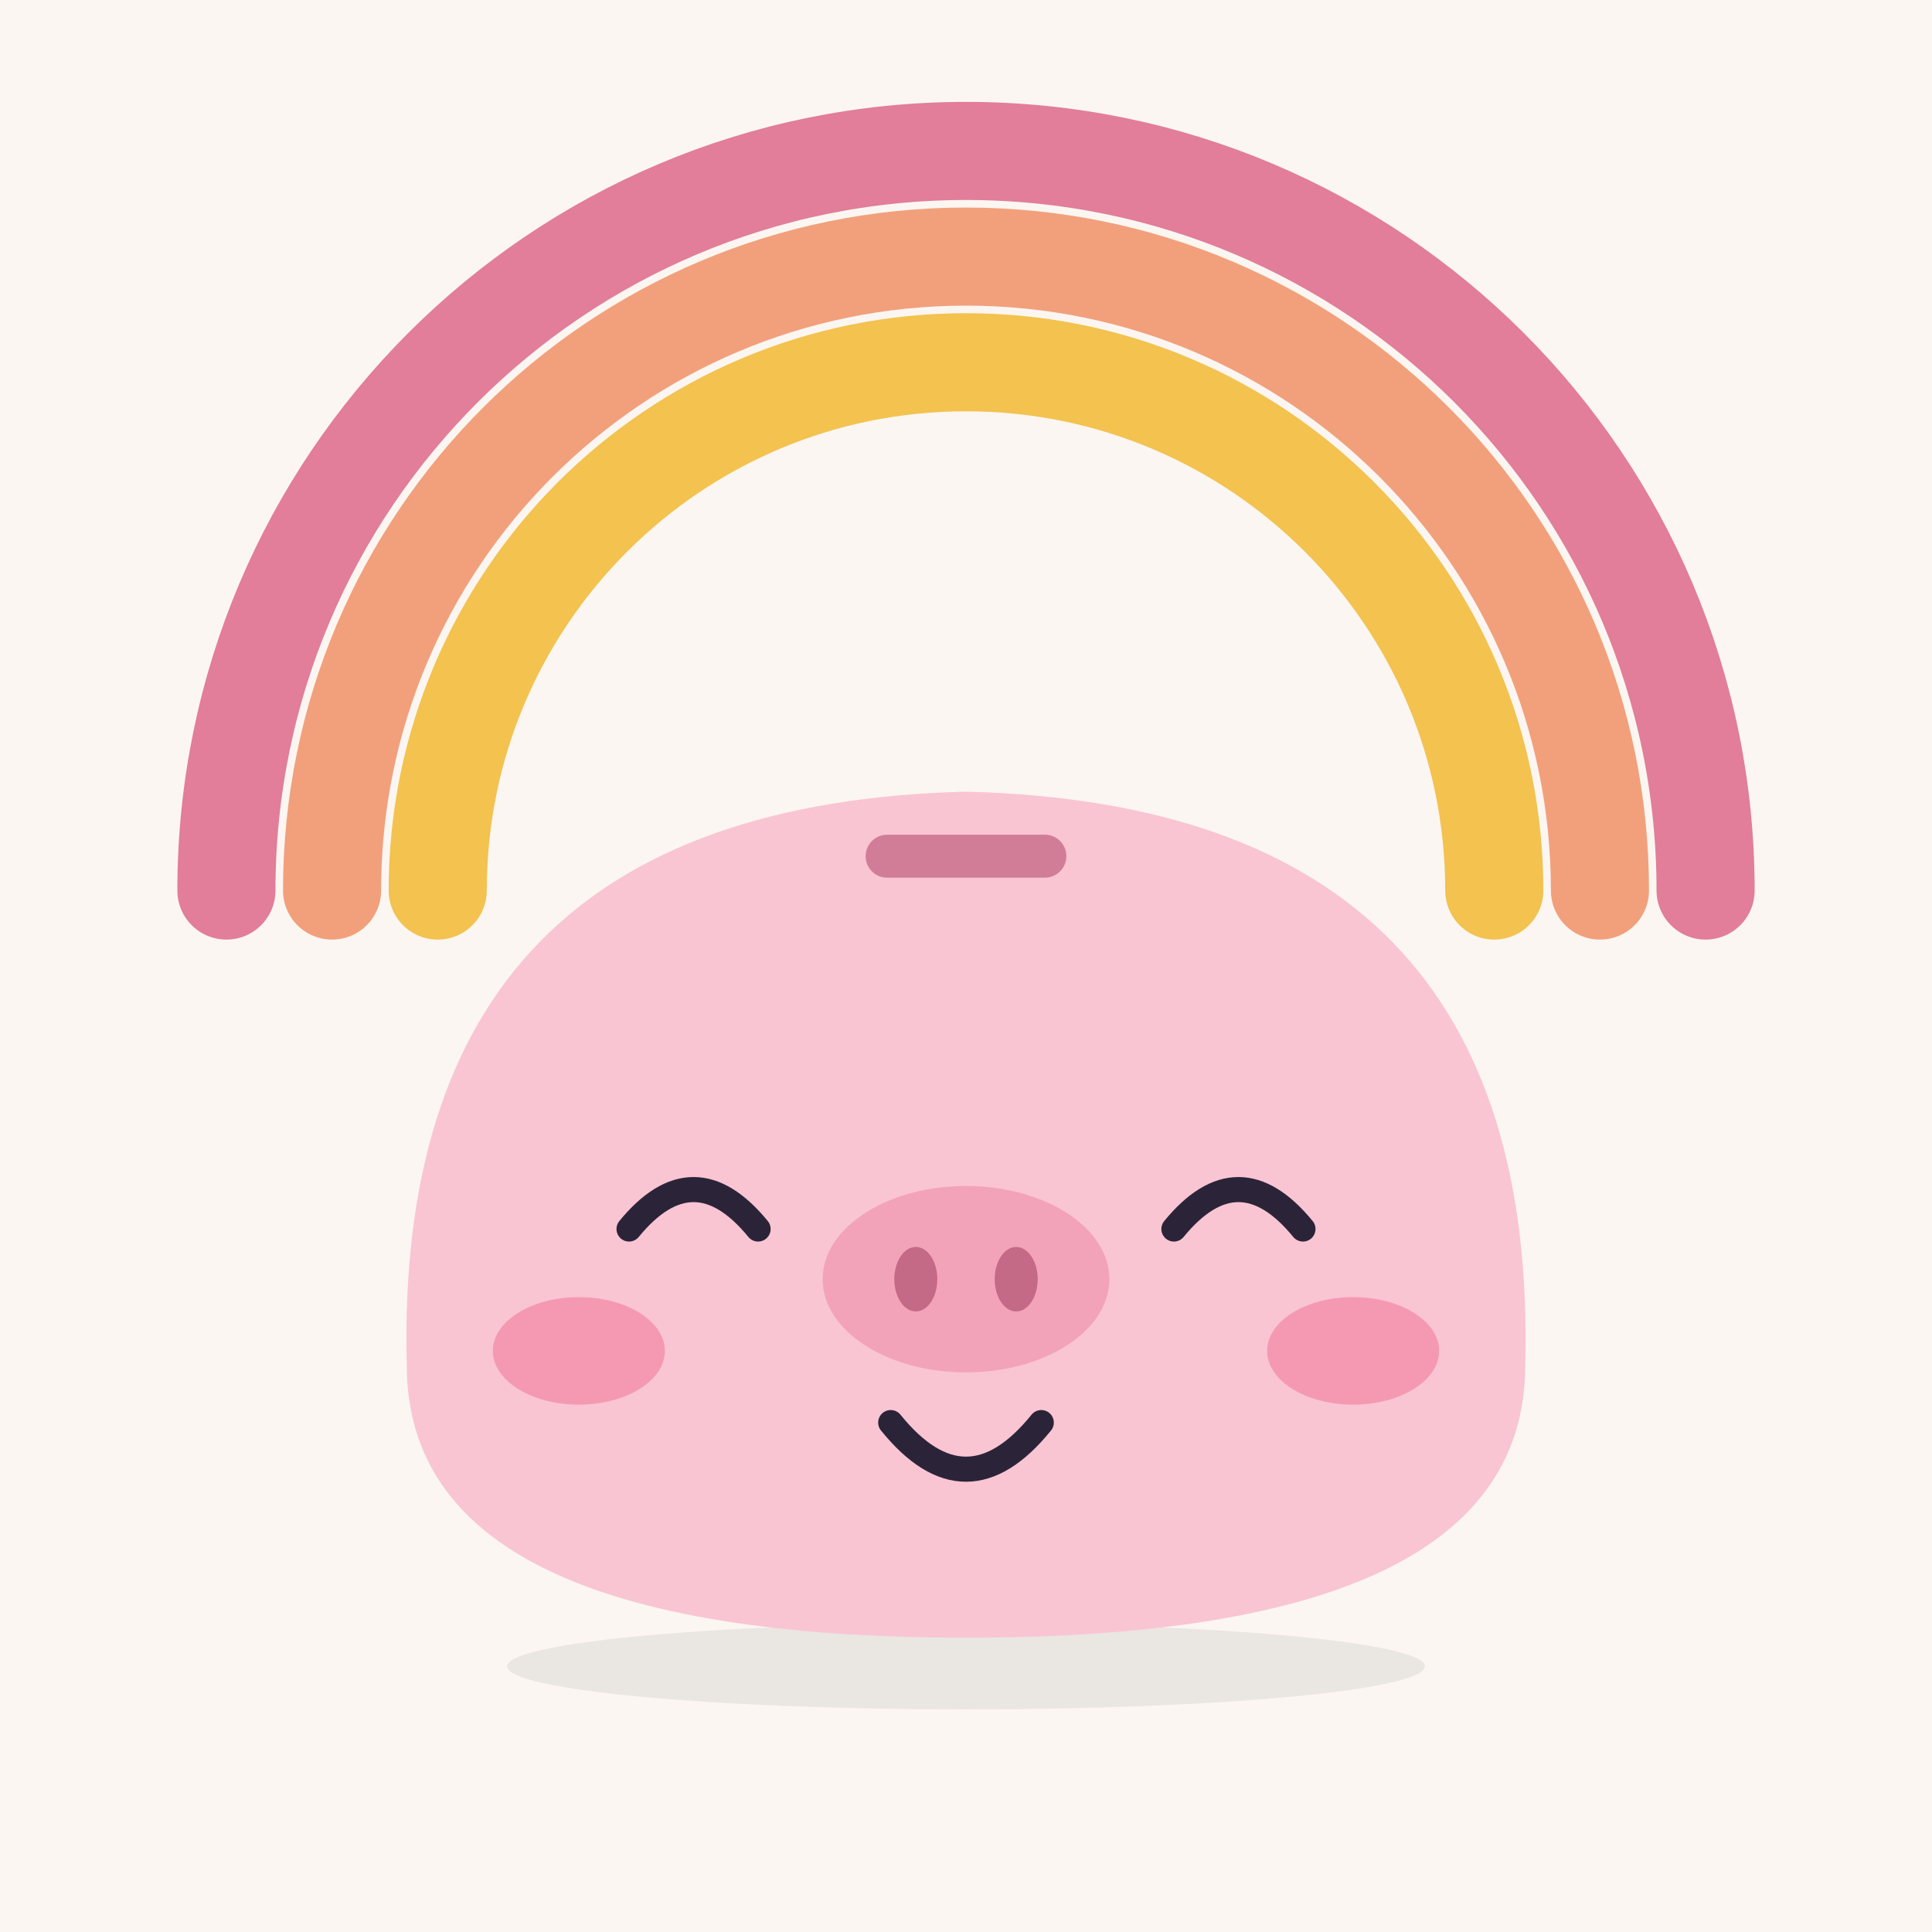
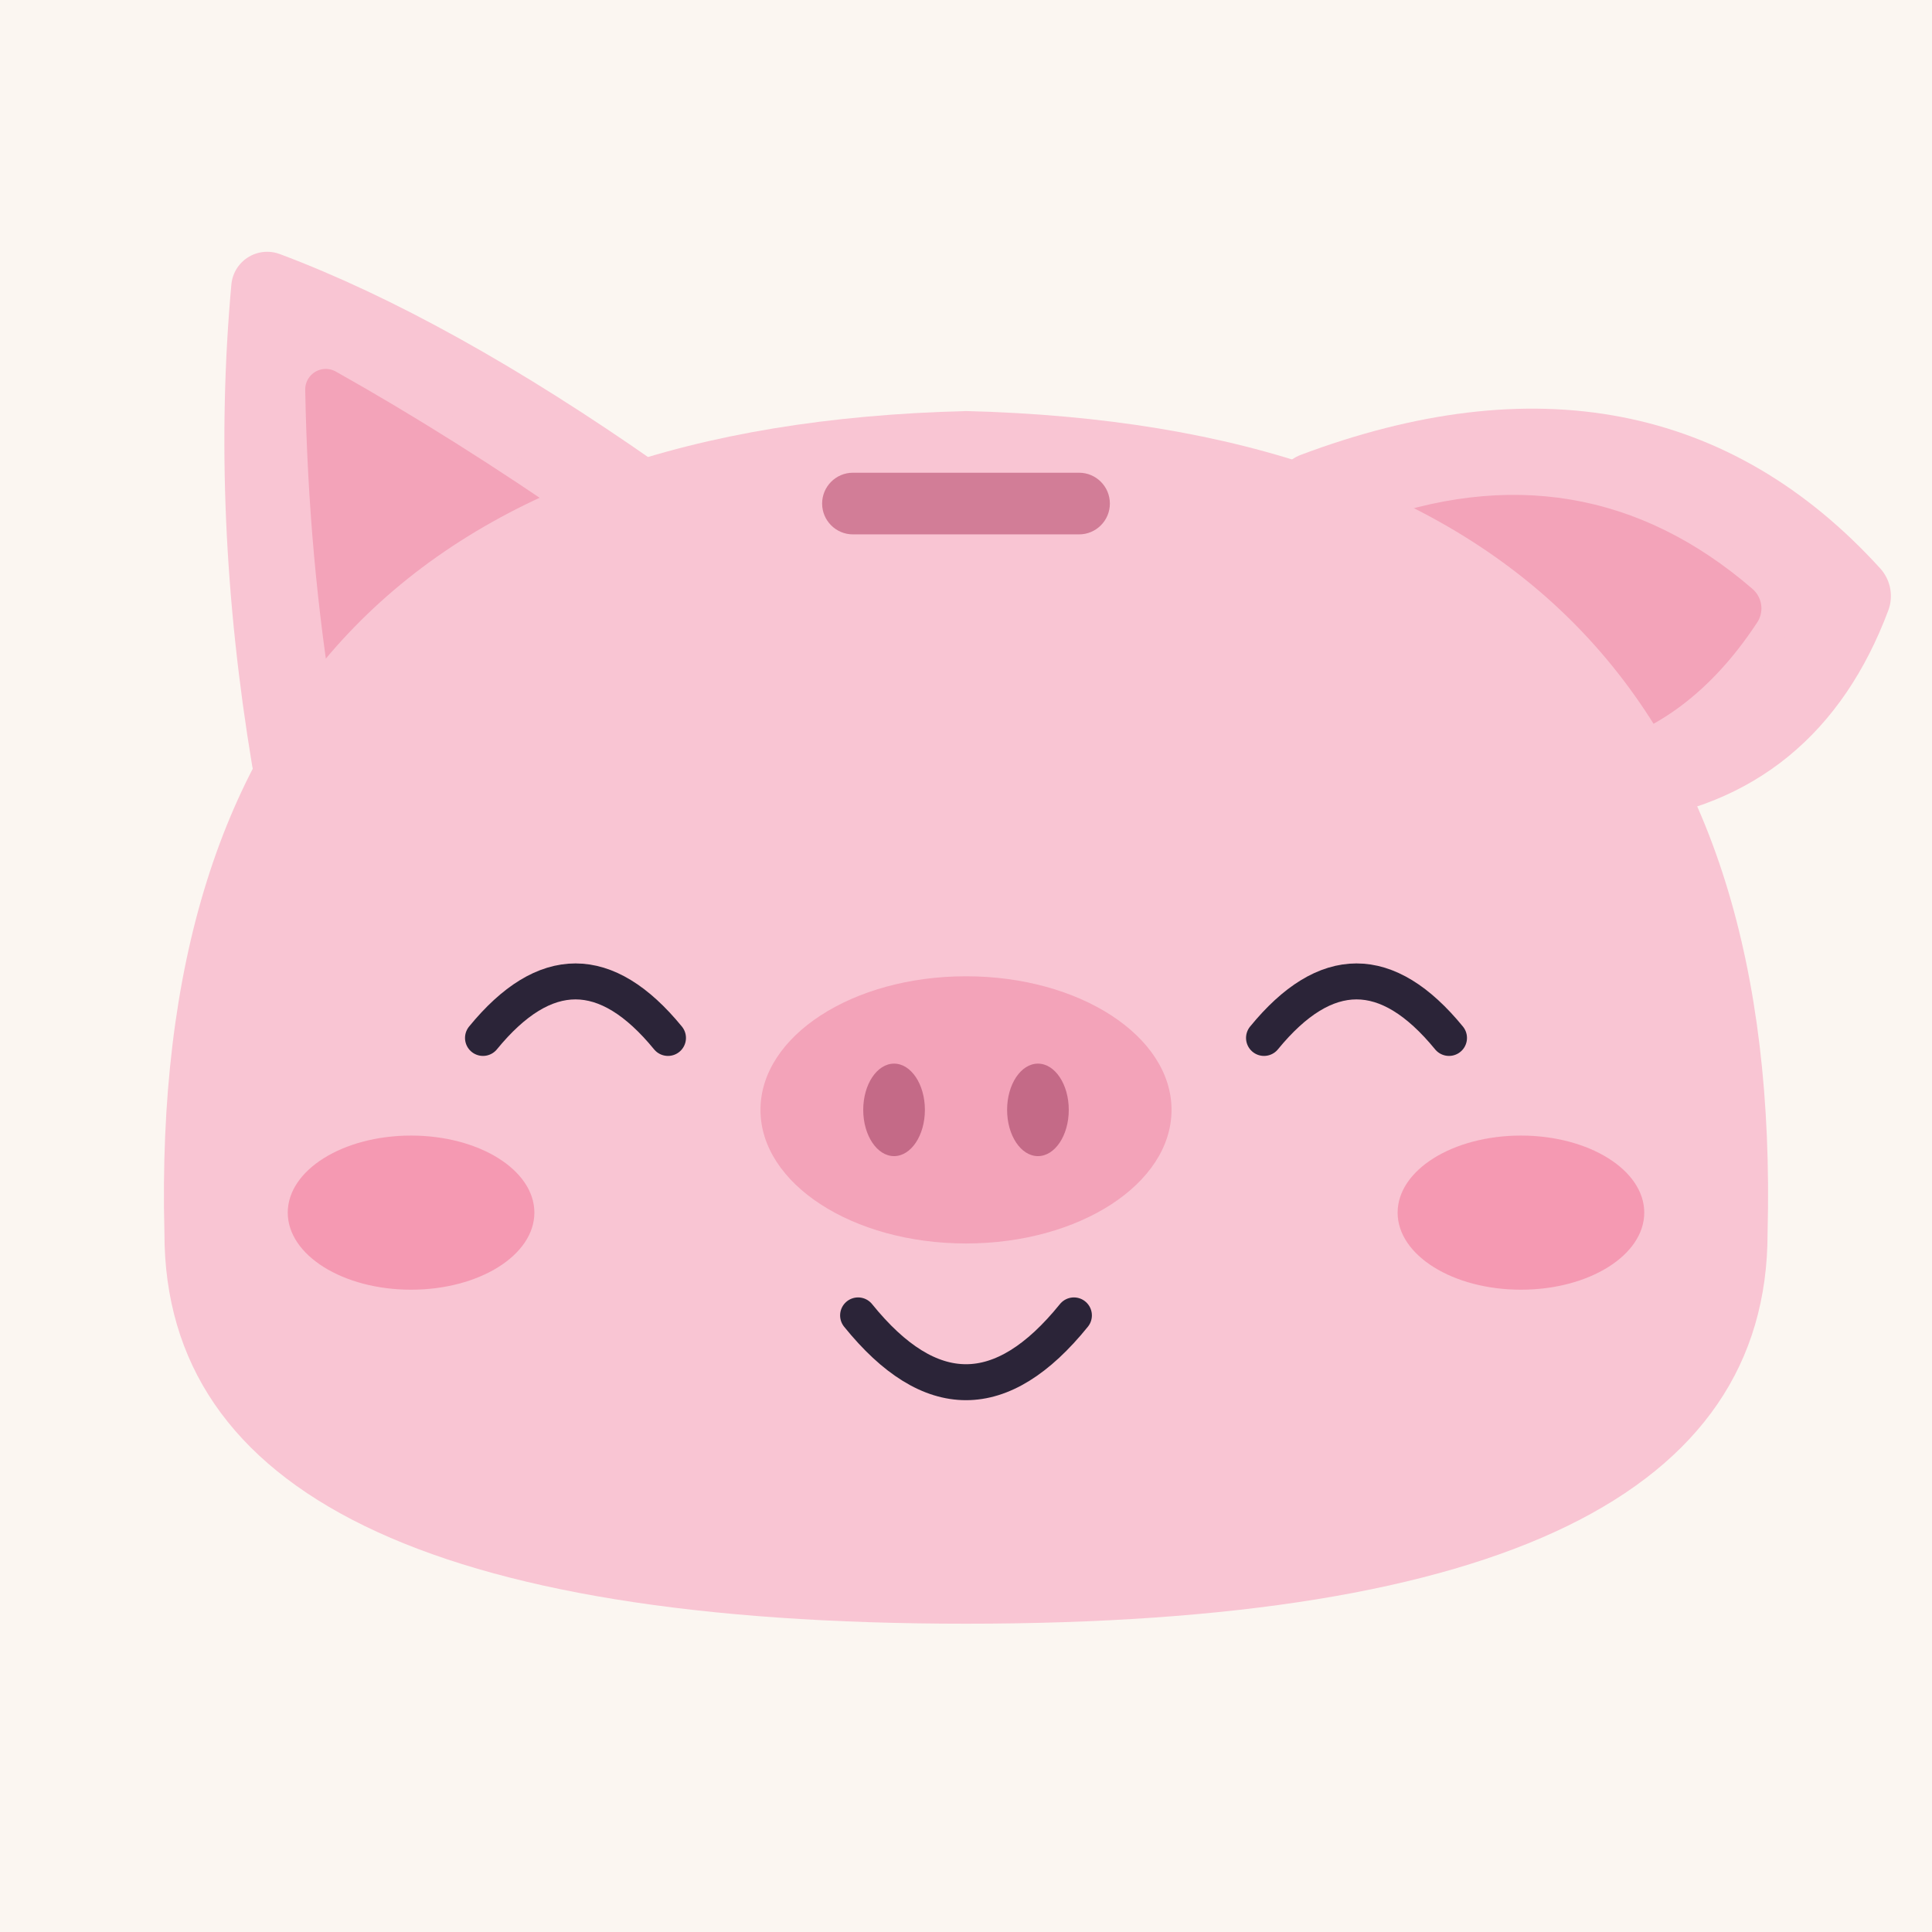
- <svg xmlns="http://www.w3.org/2000/svg" viewBox="0 0 512 512" width="512" height="512">
-   <rect x="0" y="0" width="512" height="512" fill="#FBF6F1" />
-   <path d="M60 236 A196 196 0 0 1 452 236" stroke="#E27D9A" stroke-width="26" stroke-linecap="round" fill="none" />
-   <path d="M88 236 A168 168 0 0 1 424 236" stroke="#F2A07B" stroke-width="26" stroke-linecap="round" fill="none" />
-   <path d="M116 236 A140 140 0 0 1 396 236" stroke="#F3C24F" stroke-width="26" stroke-linecap="round" fill="none" />
-   <g transform="translate(66,92) scale(1.9)">
-     <ellipse cx="100" cy="184" rx="64" ry="6" fill="#2B2438" opacity="0.08" />
-     <path d="M22 142 Q20 64 100 62 Q180 64 178 142 Q178 180 100 180 Q22 180 22 142 Z" fill="#F9C5D3" />
-     <rect x="86" y="68" width="28" height="6" rx="3" fill="#D27D97" />
-     <ellipse cx="46" cy="140" rx="12" ry="7.5" fill="#F48FAA" opacity="0.8" />
-     <ellipse cx="154" cy="140" rx="12" ry="7.5" fill="#F48FAA" opacity="0.8" />
-     <path d="M53 123 Q62 112 71 123" stroke="#2B2438" stroke-width="3.5" stroke-linecap="round" fill="none" />
-     <path d="M129 123 Q138 112 147 123" stroke="#2B2438" stroke-width="3.5" stroke-linecap="round" fill="none" />
-     <ellipse cx="100" cy="130" rx="20" ry="13" fill="#F3A3B9" />
-     <ellipse cx="93" cy="130" rx="3" ry="4.5" fill="#C46A87" />
-     <ellipse cx="107" cy="130" rx="3" ry="4.5" fill="#C46A87" />
-     <path d="M89.5 150 Q100 163 110.5 150" stroke="#2B2438" stroke-width="3.5" stroke-linecap="round" fill="none" />
+ <svg xmlns="http://www.w3.org/2000/svg" viewBox="6 22 188 188" width="512" height="512">
+   <rect x="6" y="22" width="188" height="188" fill="#FBF6F1" />
+   <path d="M34.0 96.0 Q30.0 72.0 32.0 50.0 Q48.0 56.0 68.0 70.0 Z" fill="#F9C5D3" stroke="#F9C5D3" stroke-width="7" stroke-linejoin="round" />
+   <path d="M40.5 91.1 Q38.0 76.2 37.7 59.9 Q49.1 66.3 61.5 74.9 Z" fill="#F3A3B9" stroke="#F3A3B9" stroke-width="4" stroke-linejoin="round" />
+   <g transform="translate(200 0) scale(-1 1)">
+     <path d="M36.0 98.0 Q20.0 96.0 14.0 80.0 Q34.0 58.0 66.0 70.0 Z" fill="#F9C5D3" stroke="#F9C5D3" stroke-width="8" stroke-linejoin="round" />
+     <path d="M41.7 92.7 Q31.8 91.4 25.1 81.2 Q40.5 67.9 60.3 75.3 Z" fill="#F3A3B9" stroke="#F3A3B9" stroke-width="5" stroke-linejoin="round" />
  </g>
+   <path d="M22 142 Q20 64 100 62 Q180 64 178 142 Q178 180 100 180 Q22 180 22 142 Z" fill="#F9C5D3" />
+   <rect x="86" y="68" width="28" height="6" rx="3" fill="#D27D97" />
+   <ellipse cx="46" cy="140" rx="12" ry="7.5" fill="#F48FAA" opacity="0.8" />
+   <ellipse cx="154" cy="140" rx="12" ry="7.5" fill="#F48FAA" opacity="0.8" />
+   <path d="M53 123 Q62 112 71 123" stroke="#2B2438" stroke-width="3.5" stroke-linecap="round" fill="none" />
+   <path d="M129 123 Q138 112 147 123" stroke="#2B2438" stroke-width="3.5" stroke-linecap="round" fill="none" />
+   <ellipse cx="100" cy="130" rx="20" ry="13" fill="#F3A3B9" />
+   <ellipse cx="93" cy="130" rx="3" ry="4.5" fill="#C46A87" />
+   <ellipse cx="107" cy="130" rx="3" ry="4.5" fill="#C46A87" />
+   <path d="M89.5 150 Q100 163 110.5 150" stroke="#2B2438" stroke-width="3.5" stroke-linecap="round" fill="none" />
</svg>
